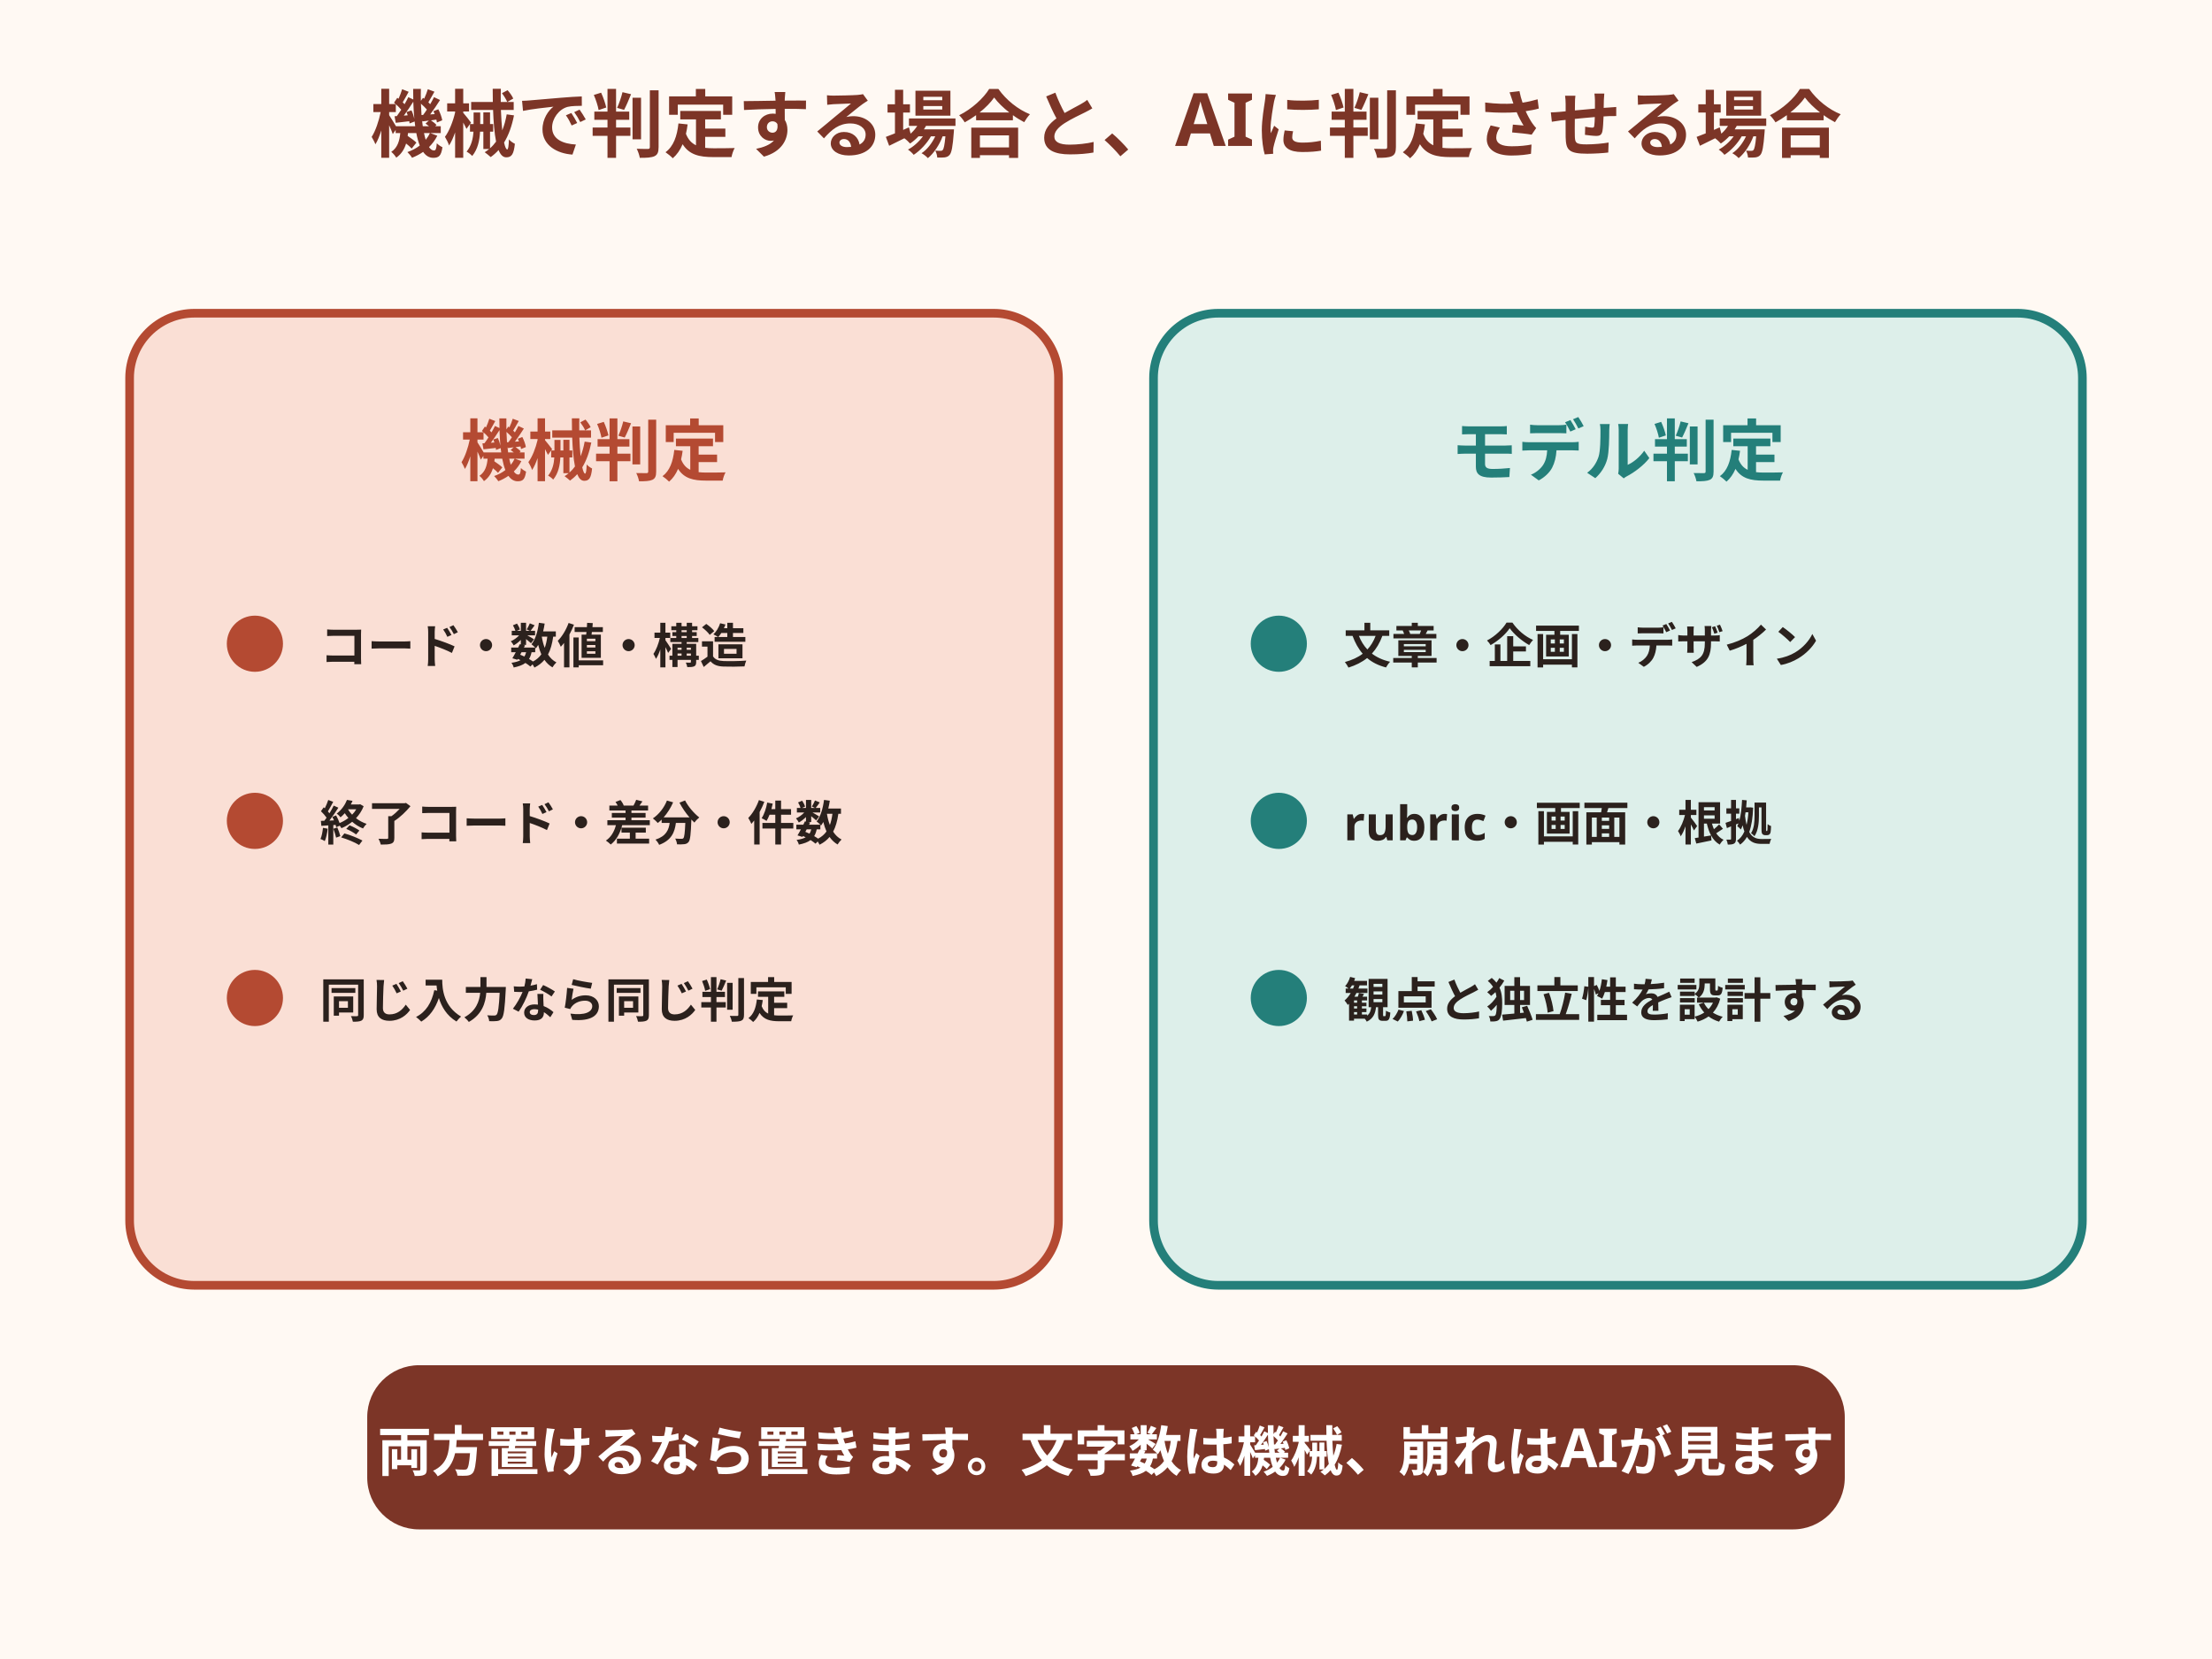
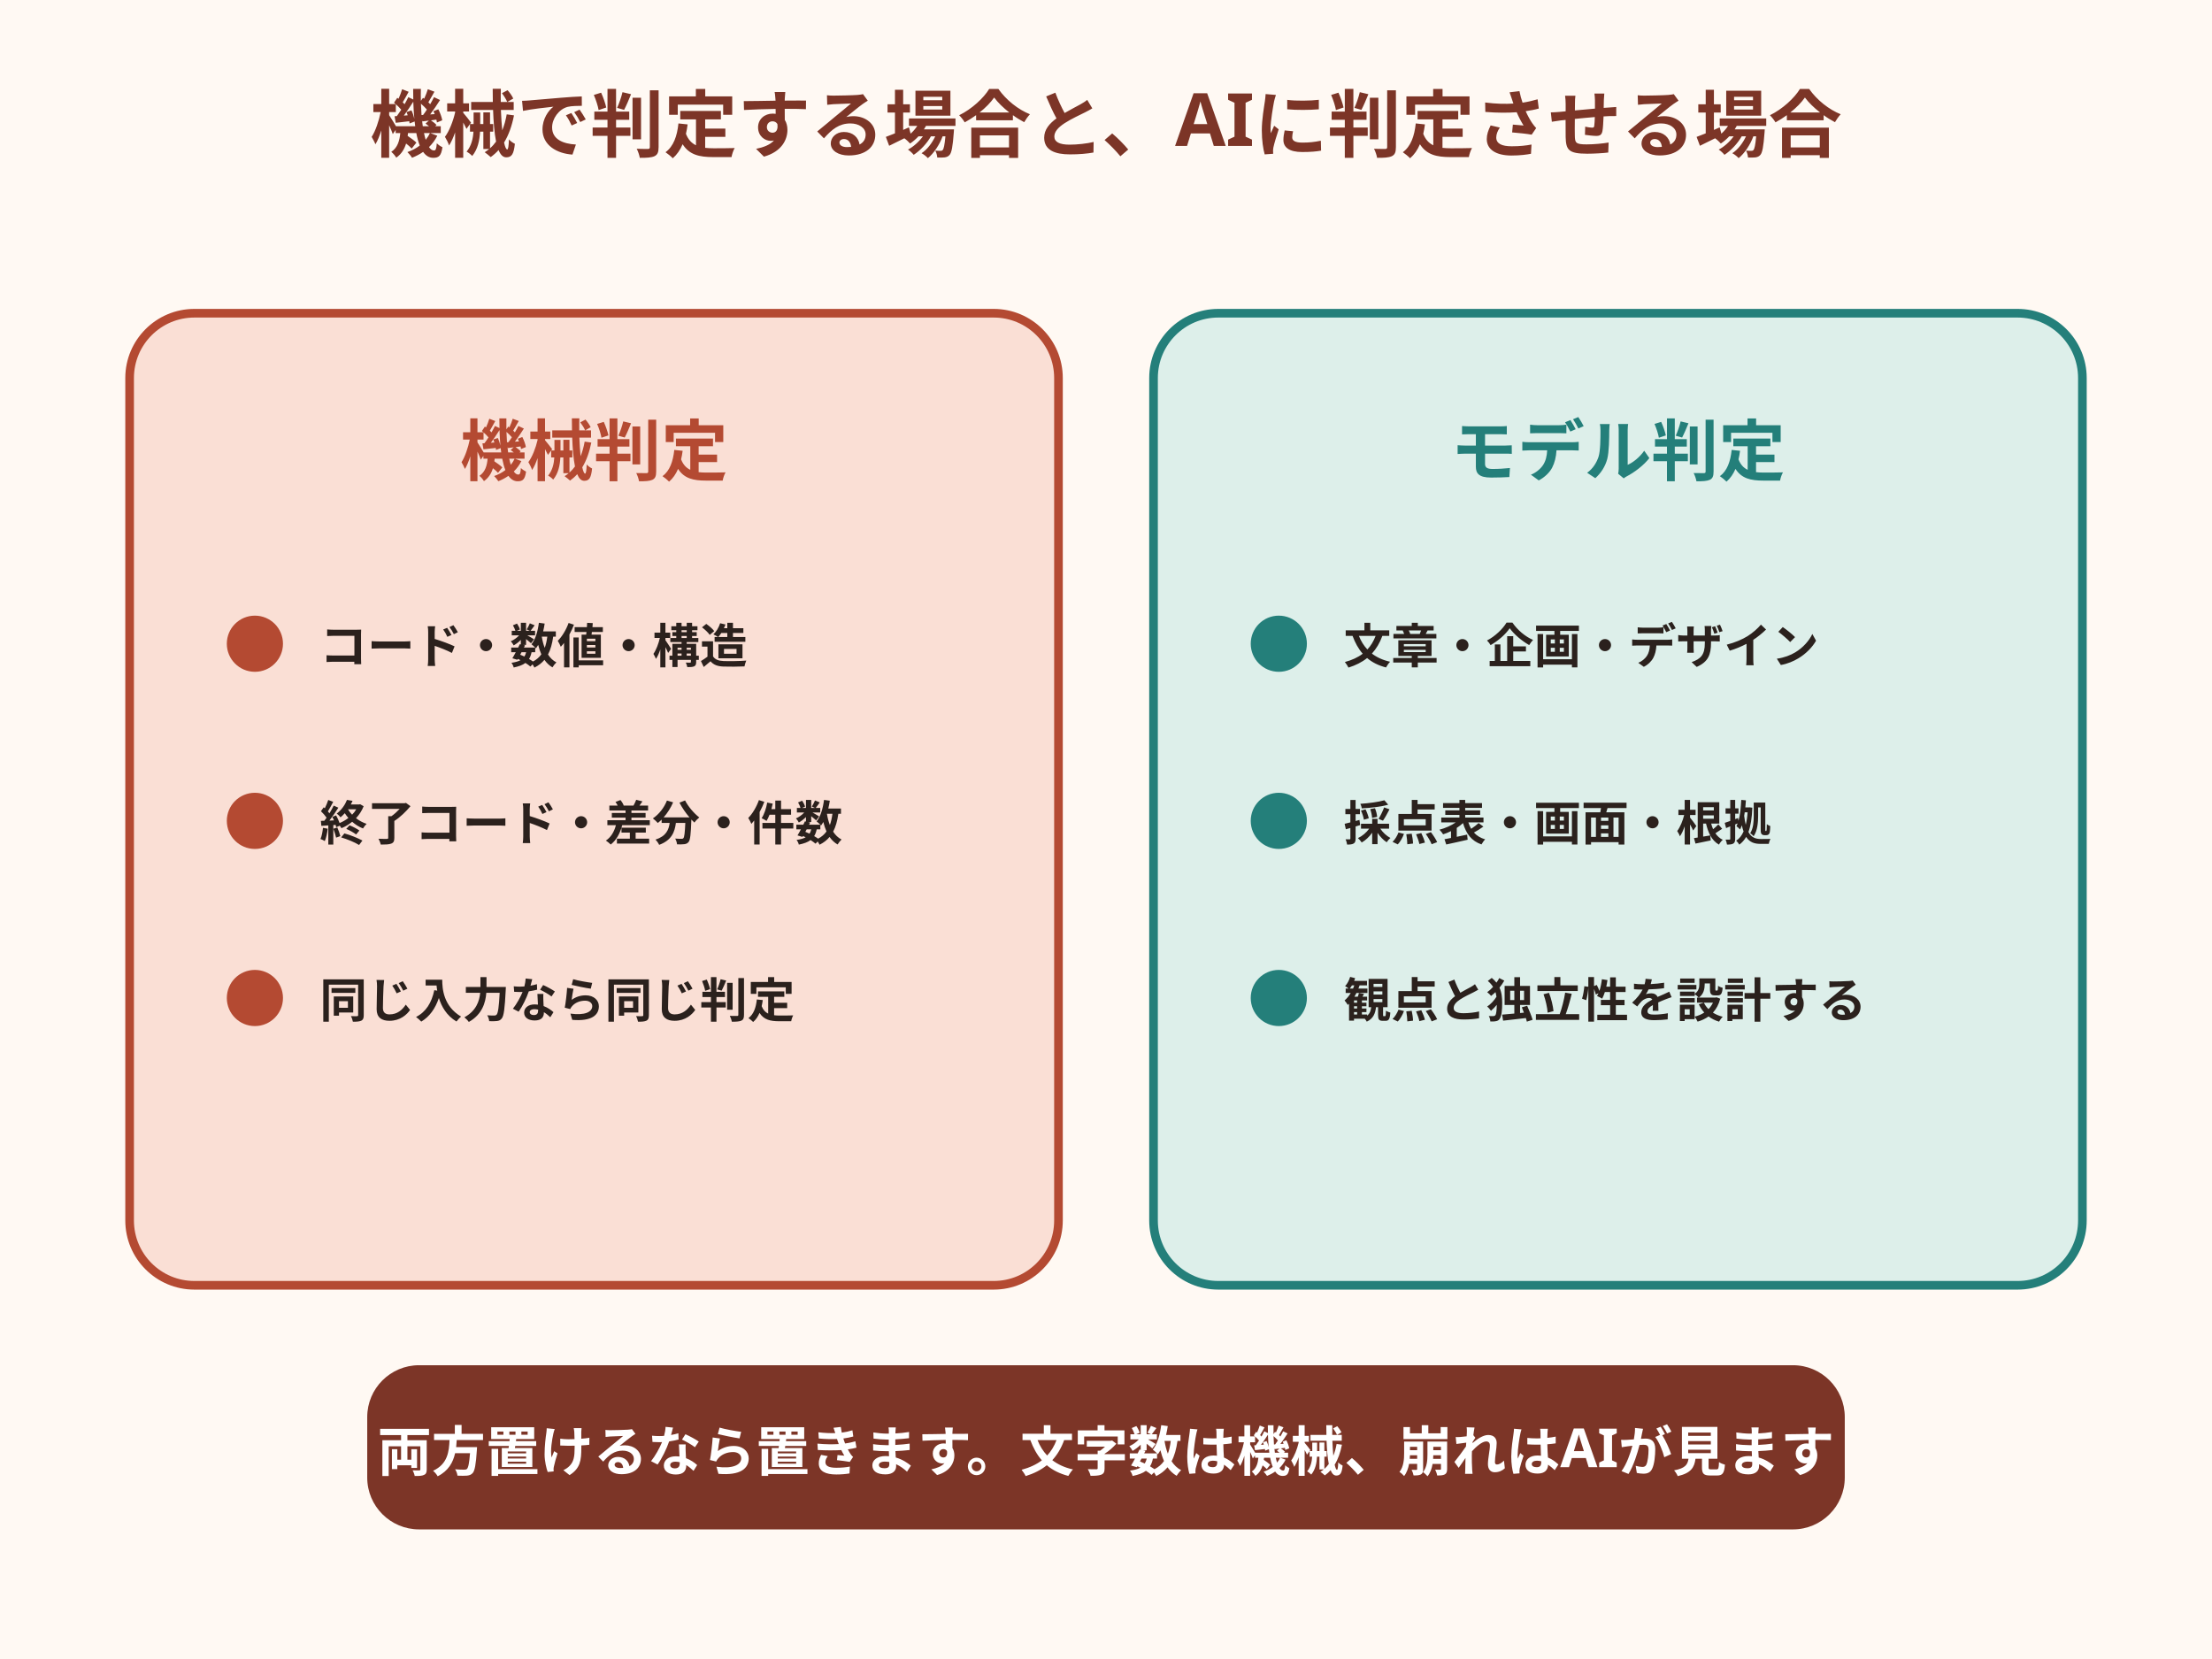
<svg xmlns="http://www.w3.org/2000/svg" width="1024" height="768" viewBox="0 0 1024 768">
  <defs>
    <marker id="arrow" viewBox="0 0 10 10" refX="9" refY="5" markerWidth="9" markerHeight="9" orient="auto-start-reverse">
      <path d="M 0 0 L 10 5 L 0 10 z" fill="context-stroke" />
    </marker>
  </defs>
  <rect width="1024" height="768" fill="#FFF9F3" />
  <text x="512" y="70" text-anchor="middle" font-family="Hiragino Sans, Yu Gothic, sans-serif" font-size="34" font-weight="800" fill="#7C3527">機械で判定する場合と、AIに判定させる場合</text>
  <rect x="60" y="145" width="430" height="450" rx="30" fill="#FADFD5" stroke="#B44A32" stroke-width="4" />
  <text x="275" y="220" text-anchor="middle" font-family="Hiragino Sans, Yu Gothic, sans-serif" font-size="31" font-weight="800" fill="#B44A32">機械判定</text>
  <circle cx="118" cy="298" r="13" fill="#B44A32" stroke="none" stroke-width="0" />
  <text x="148" y="307" text-anchor="start" font-family="Hiragino Sans, Yu Gothic, sans-serif" font-size="22" font-weight="650" fill="#2B211D">コード・数値・構造</text>
  <circle cx="118" cy="380" r="13" fill="#B44A32" stroke="none" stroke-width="0" />
  <text x="148" y="389" text-anchor="start" font-family="Hiragino Sans, Yu Gothic, sans-serif" font-size="22" font-weight="650" fill="#2B211D">終了コード・差分・件数</text>
  <circle cx="118" cy="462" r="13" fill="#B44A32" stroke="none" stroke-width="0" />
  <text x="148" y="471" text-anchor="start" font-family="Hiragino Sans, Yu Gothic, sans-serif" font-size="22" font-weight="650" fill="#2B211D">同じ入力なら同じ判定</text>
  <rect x="534" y="145" width="430" height="450" rx="30" fill="#DDEFEA" stroke="#247F7A" stroke-width="4" />
  <text x="749" y="220" text-anchor="middle" font-family="Hiragino Sans, Yu Gothic, sans-serif" font-size="31" font-weight="800" fill="#247F7A">モデル判定</text>
  <circle cx="592" cy="298" r="13" fill="#247F7A" stroke="none" stroke-width="0" />
  <text x="622" y="307" text-anchor="start" font-family="Hiragino Sans, Yu Gothic, sans-serif" font-size="22" font-weight="650" fill="#2B211D">文章・企画・デザイン</text>
  <circle cx="592" cy="380" r="13" fill="#247F7A" stroke="none" stroke-width="0" />
-   <text x="622" y="389" text-anchor="start" font-family="Hiragino Sans, Yu Gothic, sans-serif" font-size="22" font-weight="650" fill="#2B211D">rubric・画面・根拠</text>
+   <text x="622" y="389" text-anchor="start" font-family="Hiragino Sans, Yu Gothic, sans-serif" font-size="22" font-weight="650" fill="#2B211D">採点表・画面・根拠</text>
  <circle cx="592" cy="462" r="13" fill="#247F7A" stroke="none" stroke-width="0" />
  <text x="622" y="471" text-anchor="start" font-family="Hiragino Sans, Yu Gothic, sans-serif" font-size="22" font-weight="650" fill="#2B211D">観点と独立性を設計する</text>
  <rect x="170" y="632" width="684" height="76" rx="24" fill="#7C3527" stroke="#7C3527" stroke-width="0" />
  <text x="512" y="681" text-anchor="middle" font-family="Hiragino Sans, Yu Gothic, sans-serif" font-size="25" font-weight="800" fill="#FFFFFF">両方置けるなら置きます。文字数は機械、崩れはAIが見ます</text>
</svg>
